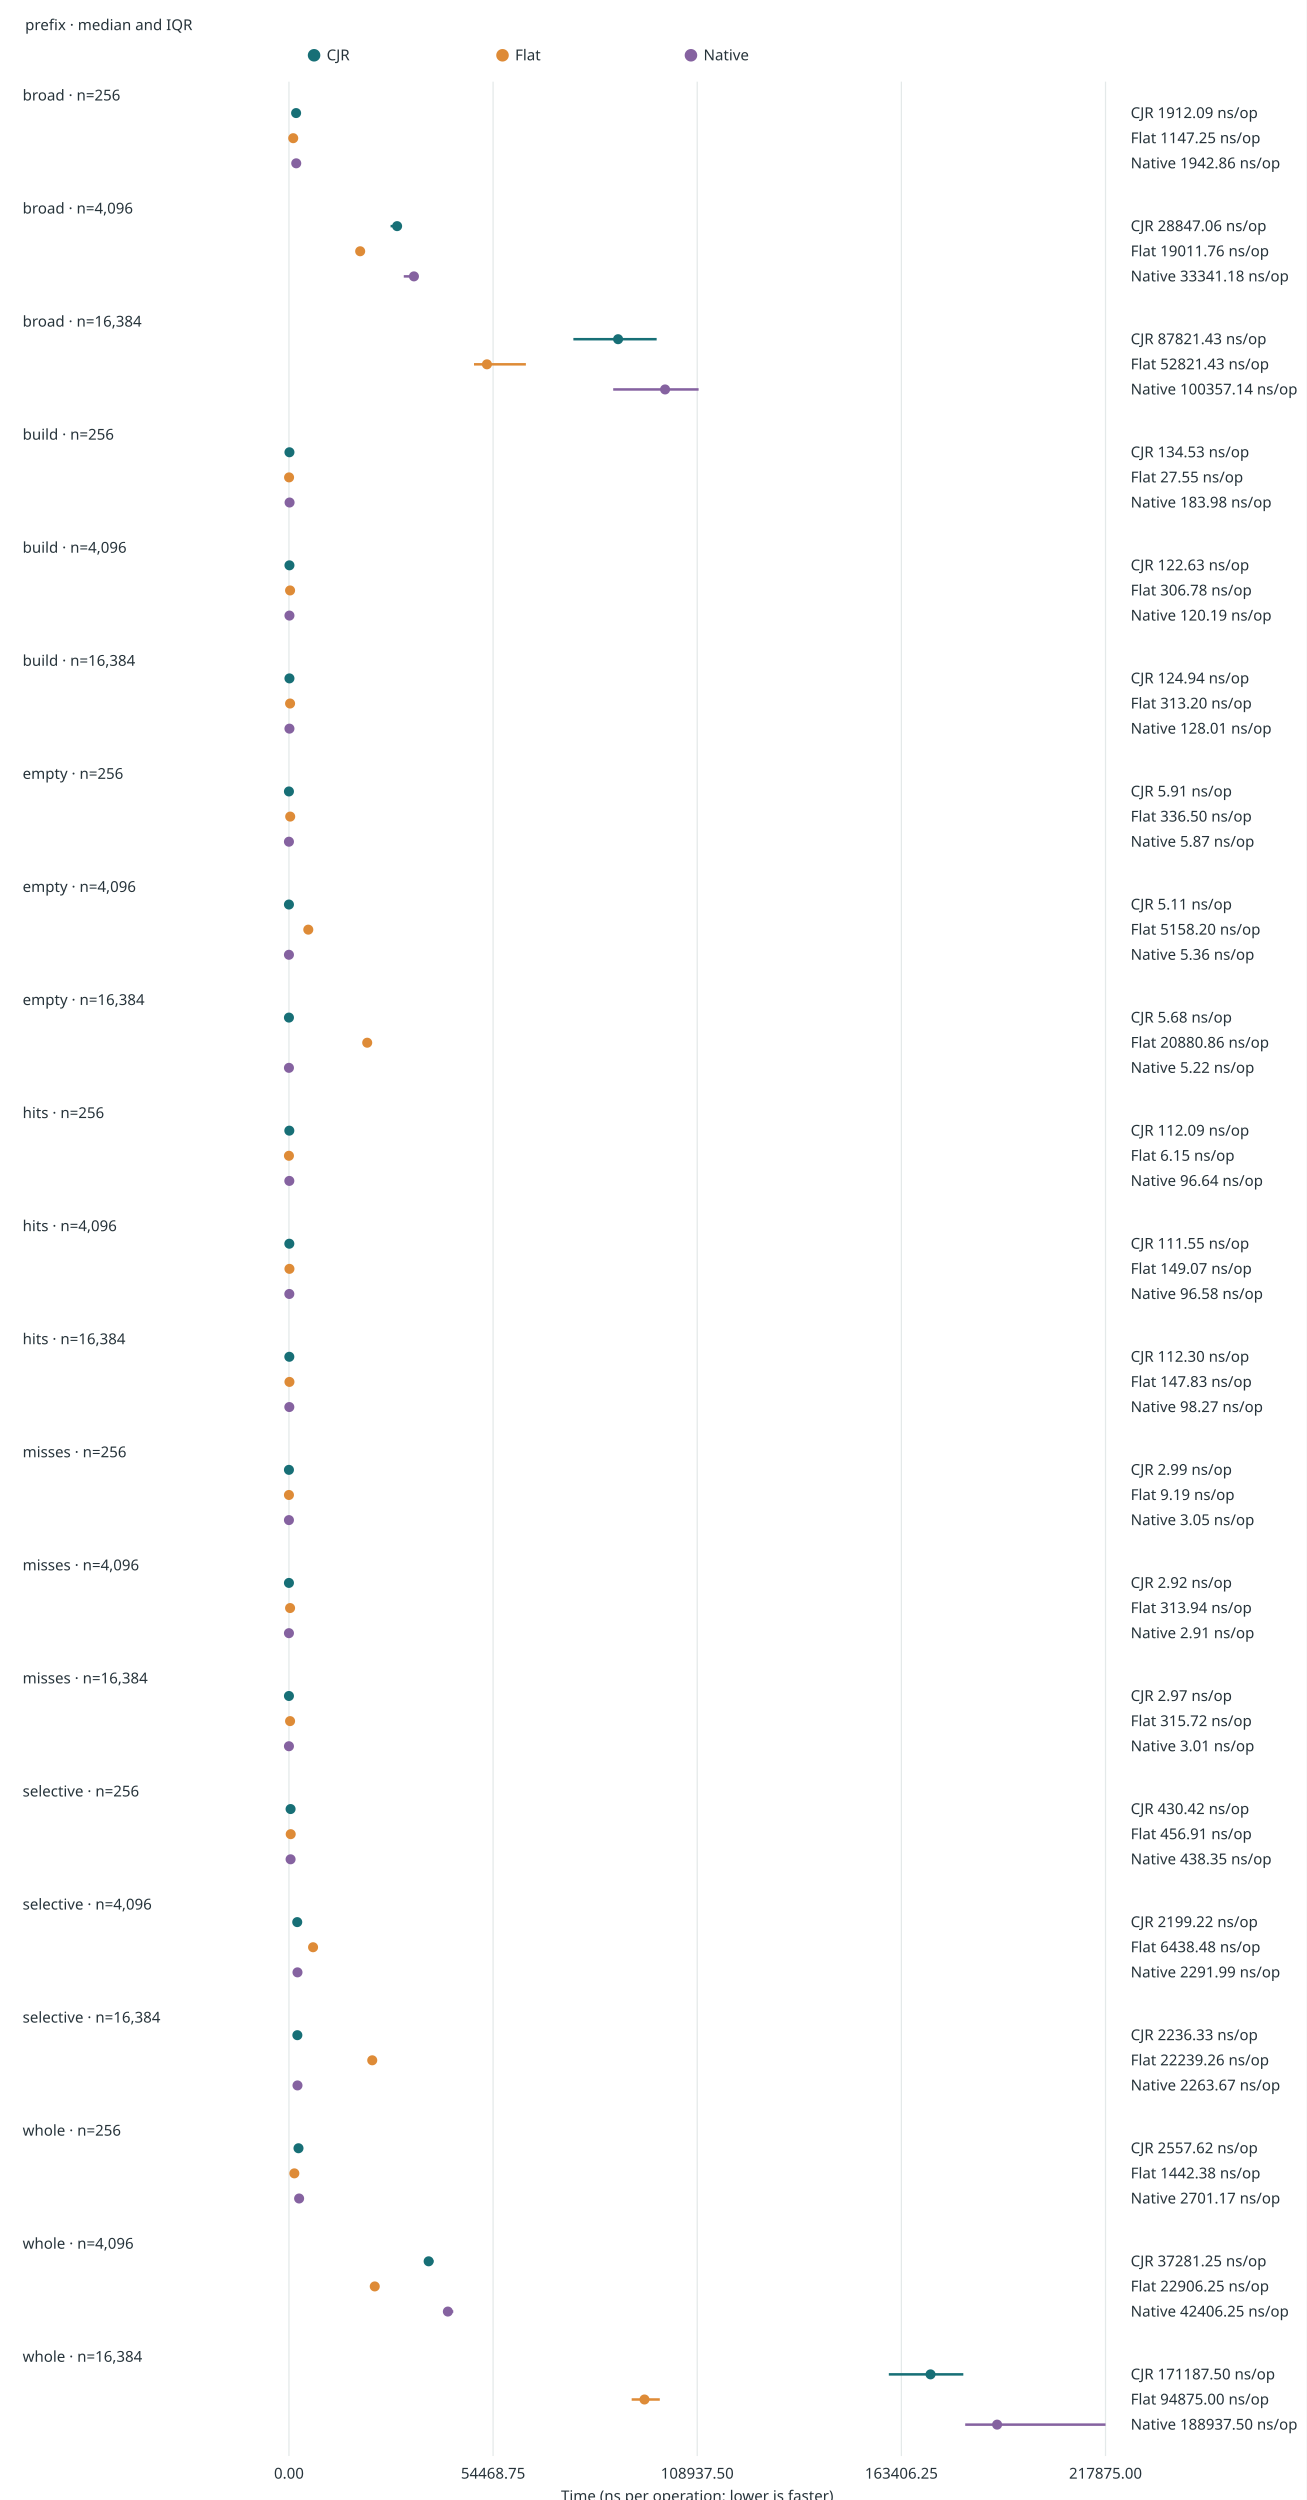
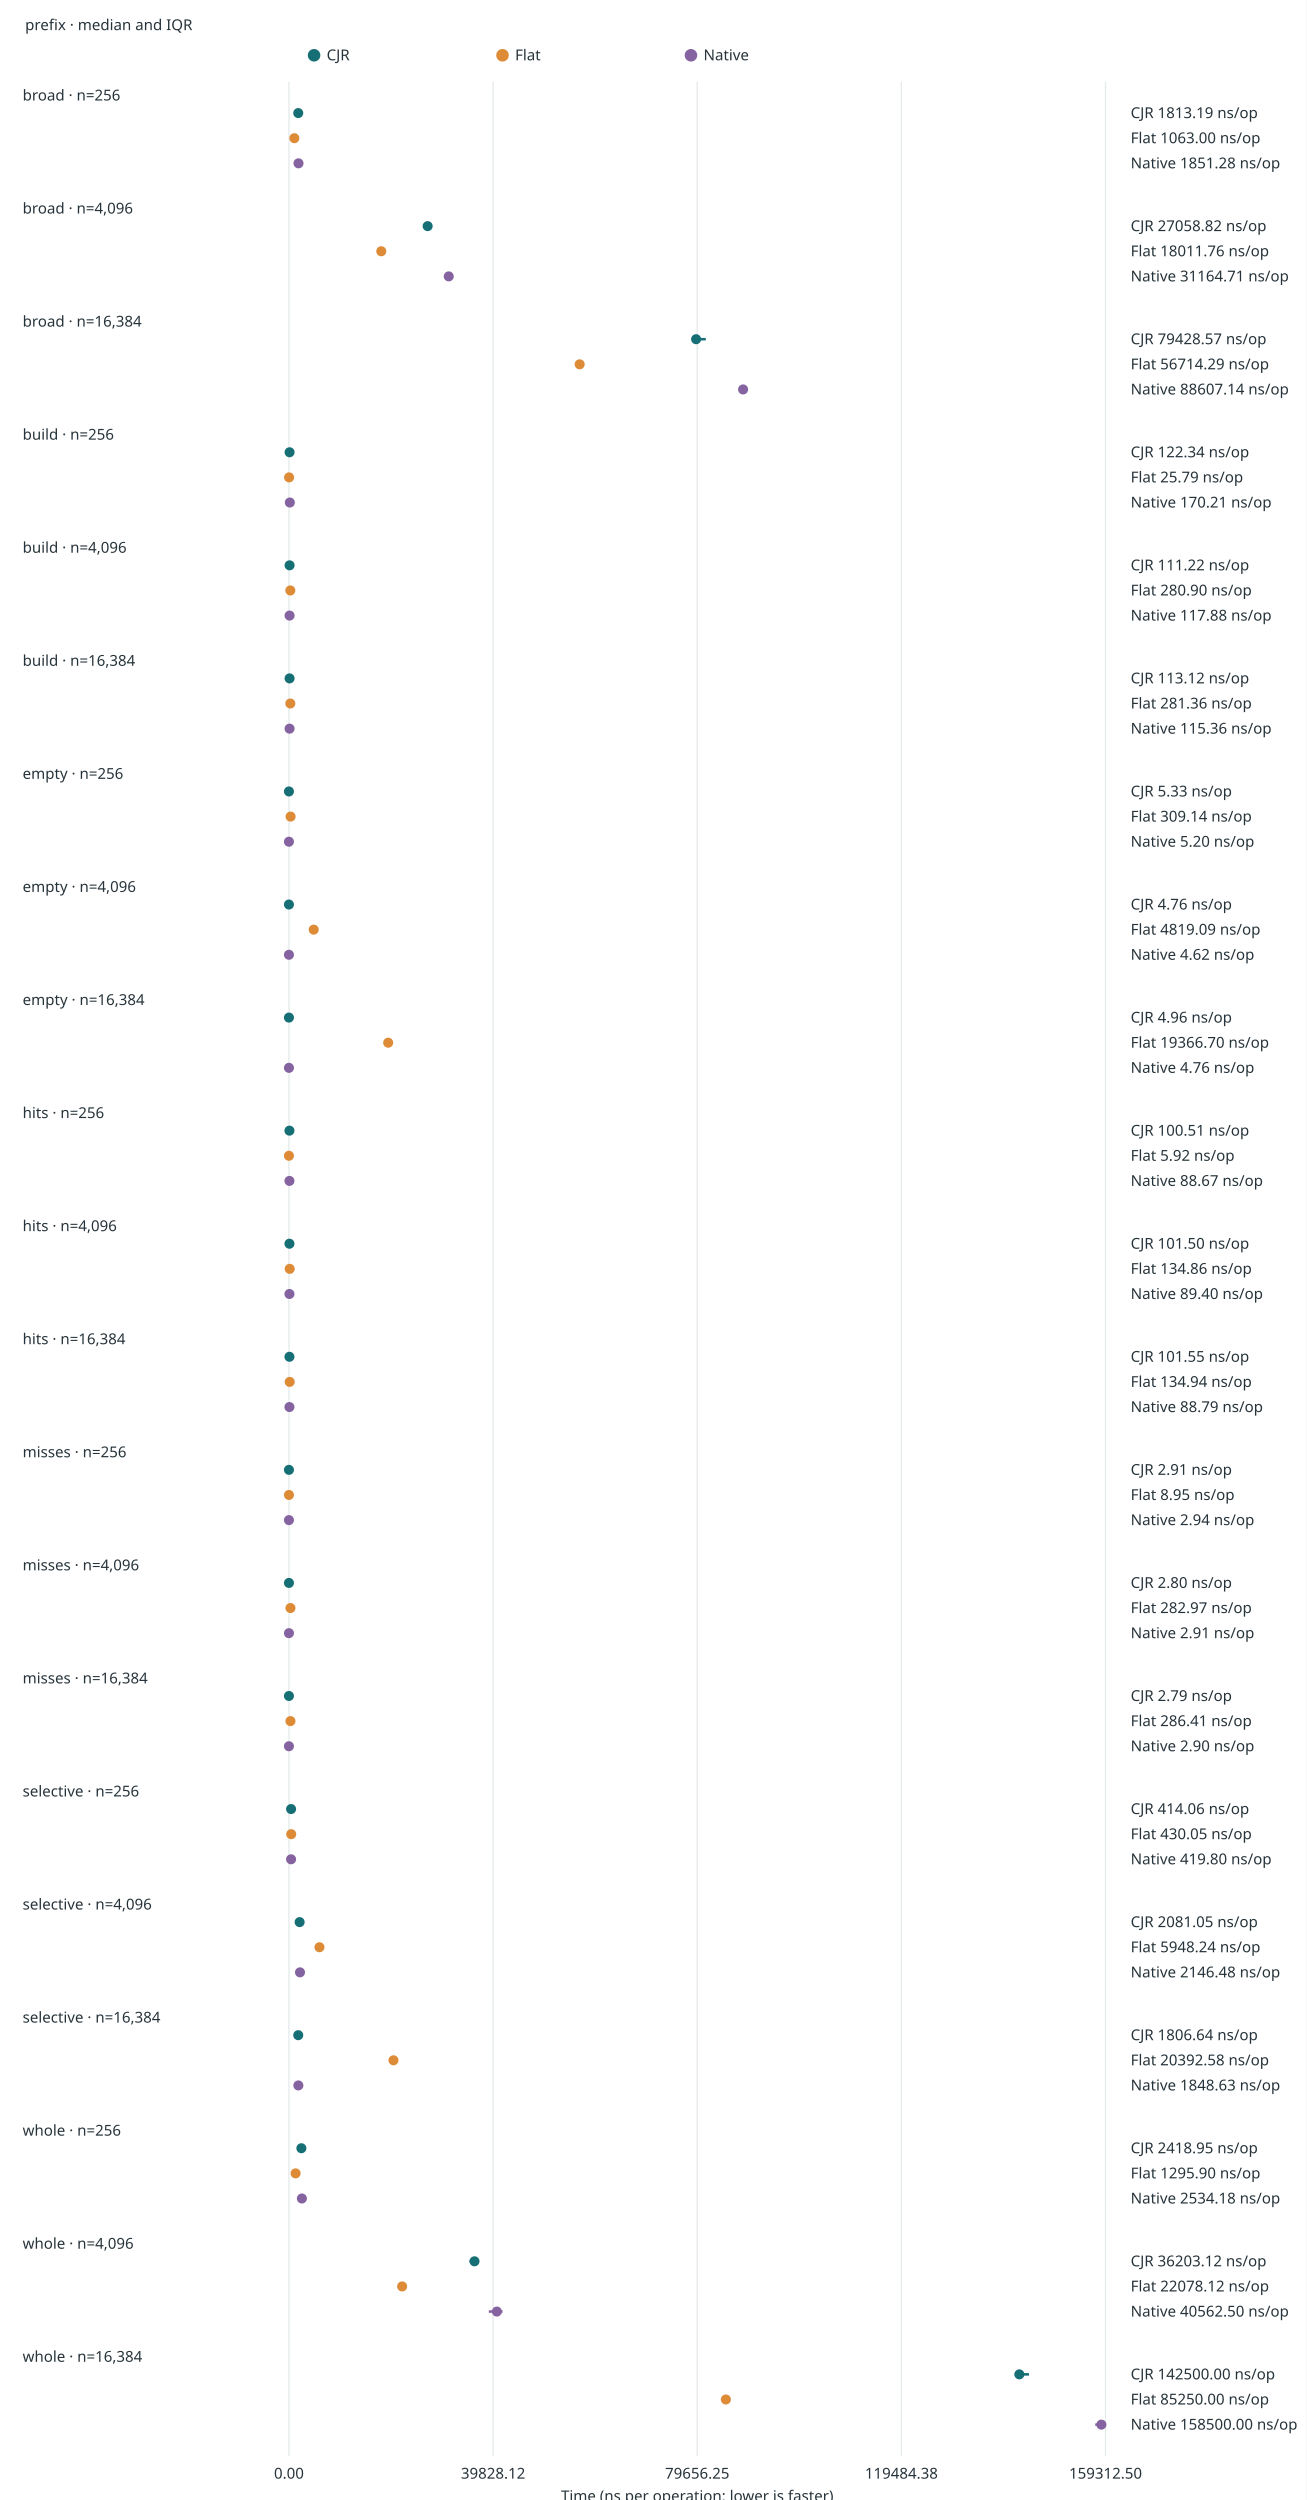
<svg xmlns="http://www.w3.org/2000/svg" viewBox="0 0 1040 1990" role="img">
  <style>text{font:12px system-ui;fill:#26333a}.axis{stroke:#9aa7aa}.grid{stroke:#e4e9e9}</style>
  <rect width="100%" height="100%" fill="white" />
  <text x="20" y="24" font-size="17">prefix · median and IQR</text>
  <circle cx="250" cy="44" r="5" fill="#176f76" />
  <text x="260" y="48">CJR</text>
  <circle cx="400" cy="44" r="5" fill="#de8b37" />
  <text x="410" y="48">Flat</text>
  <circle cx="550" cy="44" r="5" fill="#8562a0" />
  <text x="560" y="48">Native</text>
  <path d="M 230.0 65 V 1955" class="grid" />
  <text x="230.0" y="1973" text-anchor="middle">0.00</text>
  <path d="M 392.5 65 V 1955" class="grid" />
-   <text x="392.5" y="1973" text-anchor="middle">54468.75</text>
+   <text x="392.5" y="1973" text-anchor="middle">39828.12</text>
  <path d="M 555.0 65 V 1955" class="grid" />
-   <text x="555.0" y="1973" text-anchor="middle">108937.50</text>
+   <text x="555.0" y="1973" text-anchor="middle">79656.25</text>
  <path d="M 717.5 65 V 1955" class="grid" />
-   <text x="717.5" y="1973" text-anchor="middle">163406.25</text>
+   <text x="717.5" y="1973" text-anchor="middle">119484.38</text>
  <path d="M 880.0 65 V 1955" class="grid" />
-   <text x="880.0" y="1973" text-anchor="middle">217875.00</text>
+   <text x="880.0" y="1973" text-anchor="middle">159312.50</text>
  <text x="555" y="1991" text-anchor="middle">Time (ns per operation; lower is faster)</text>
  <text x="18" y="80">broad · n=256</text>
  <g>
-     <path d="M 235.6 90 H 235.8" stroke="#176f76" stroke-width="2" />
-     <circle cx="235.7" cy="90" r="4" fill="#176f76" />
-     <text x="900" y="94">CJR 1912.09 ns/op</text>
-   </g>
-   <g>
-     <path d="M 233.3 110 H 233.5" stroke="#de8b37" stroke-width="2" />
-     <circle cx="233.4" cy="110" r="4" fill="#de8b37" />
-     <text x="900" y="114">Flat 1147.25 ns/op</text>
-   </g>
-   <g>
-     <path d="M 235.7 130 H 235.8" stroke="#8562a0" stroke-width="2" />
-     <circle cx="235.8" cy="130" r="4" fill="#8562a0" />
-     <text x="900" y="134">Native 1942.86 ns/op</text>
+     <path d="M 237.3 90 H 237.5" stroke="#176f76" stroke-width="2" />
+     <circle cx="237.4" cy="90" r="4" fill="#176f76" />
+     <text x="900" y="94">CJR 1813.19 ns/op</text>
+   </g>
+   <g>
+     <path d="M 234.3 110 H 234.4" stroke="#de8b37" stroke-width="2" />
+     <circle cx="234.3" cy="110" r="4" fill="#de8b37" />
+     <text x="900" y="114">Flat 1063.00 ns/op</text>
+   </g>
+   <g>
+     <path d="M 237.5 130 H 237.7" stroke="#8562a0" stroke-width="2" />
+     <circle cx="237.6" cy="130" r="4" fill="#8562a0" />
+     <text x="900" y="134">Native 1851.28 ns/op</text>
  </g>
  <text x="18" y="170">broad · n=4,096</text>
  <g>
-     <path d="M 310.9 180 H 317.1" stroke="#176f76" stroke-width="2" />
-     <circle cx="316.1" cy="180" r="4" fill="#176f76" />
-     <text x="900" y="184">CJR 28847.06 ns/op</text>
-   </g>
-   <g>
-     <path d="M 285.1 200 H 288.2" stroke="#de8b37" stroke-width="2" />
-     <circle cx="286.7" cy="200" r="4" fill="#de8b37" />
-     <text x="900" y="204">Flat 19011.76 ns/op</text>
-   </g>
-   <g>
-     <path d="M 321.4 220 H 330.2" stroke="#8562a0" stroke-width="2" />
-     <circle cx="329.5" cy="220" r="4" fill="#8562a0" />
-     <text x="900" y="224">Native 33341.18 ns/op</text>
+     <path d="M 339.5 180 H 342.7" stroke="#176f76" stroke-width="2" />
+     <circle cx="340.4" cy="180" r="4" fill="#176f76" />
+     <text x="900" y="184">CJR 27058.82 ns/op</text>
+   </g>
+   <g>
+     <path d="M 302.2 200 H 304.3" stroke="#de8b37" stroke-width="2" />
+     <circle cx="303.5" cy="200" r="4" fill="#de8b37" />
+     <text x="900" y="204">Flat 18011.76 ns/op</text>
+   </g>
+   <g>
+     <path d="M 355.4 220 H 358.5" stroke="#8562a0" stroke-width="2" />
+     <circle cx="357.2" cy="220" r="4" fill="#8562a0" />
+     <text x="900" y="224">Native 31164.71 ns/op</text>
  </g>
  <text x="18" y="260">broad · n=16,384</text>
  <g>
-     <path d="M 456.4 270 H 522.7" stroke="#176f76" stroke-width="2" />
-     <circle cx="492.0" cy="270" r="4" fill="#176f76" />
-     <text x="900" y="274">CJR 87821.43 ns/op</text>
-   </g>
-   <g>
-     <path d="M 377.3 290 H 418.6" stroke="#de8b37" stroke-width="2" />
-     <circle cx="387.6" cy="290" r="4" fill="#de8b37" />
-     <text x="900" y="294">Flat 52821.43 ns/op</text>
-   </g>
-   <g>
-     <path d="M 488.1 310 H 556.1" stroke="#8562a0" stroke-width="2" />
-     <circle cx="529.4" cy="310" r="4" fill="#8562a0" />
-     <text x="900" y="314">Native 100357.14 ns/op</text>
+     <path d="M 551.6 270 H 561.8" stroke="#176f76" stroke-width="2" />
+     <circle cx="554.1" cy="270" r="4" fill="#176f76" />
+     <text x="900" y="274">CJR 79428.57 ns/op</text>
+   </g>
+   <g>
+     <path d="M 457.9 290 H 464.7" stroke="#de8b37" stroke-width="2" />
+     <circle cx="461.4" cy="290" r="4" fill="#de8b37" />
+     <text x="900" y="294">Flat 56714.29 ns/op</text>
+   </g>
+   <g>
+     <path d="M 588.5 310 H 594.7" stroke="#8562a0" stroke-width="2" />
+     <circle cx="591.5" cy="310" r="4" fill="#8562a0" />
+     <text x="900" y="314">Native 88607.14 ns/op</text>
  </g>
  <text x="18" y="350">build · n=256</text>
  <g>
-     <path d="M 230.4 360 H 230.5" stroke="#176f76" stroke-width="2" />
-     <circle cx="230.4" cy="360" r="4" fill="#176f76" />
-     <text x="900" y="364">CJR 134.53 ns/op</text>
+     <path d="M 230.5 360 H 230.5" stroke="#176f76" stroke-width="2" />
+     <circle cx="230.5" cy="360" r="4" fill="#176f76" />
+     <text x="900" y="364">CJR 122.34 ns/op</text>
  </g>
  <g>
    <path d="M 230.1 380 H 230.1" stroke="#de8b37" stroke-width="2" />
    <circle cx="230.1" cy="380" r="4" fill="#de8b37" />
-     <text x="900" y="384">Flat 27.55 ns/op</text>
-   </g>
-   <g>
-     <path d="M 230.4 400 H 230.6" stroke="#8562a0" stroke-width="2" />
-     <circle cx="230.5" cy="400" r="4" fill="#8562a0" />
-     <text x="900" y="404">Native 183.98 ns/op</text>
+     <text x="900" y="384">Flat 25.79 ns/op</text>
+   </g>
+   <g>
+     <path d="M 230.6 400 H 230.7" stroke="#8562a0" stroke-width="2" />
+     <circle cx="230.7" cy="400" r="4" fill="#8562a0" />
+     <text x="900" y="404">Native 170.21 ns/op</text>
  </g>
  <text x="18" y="440">build · n=4,096</text>
  <g>
-     <path d="M 230.3 450 H 230.4" stroke="#176f76" stroke-width="2" />
-     <circle cx="230.4" cy="450" r="4" fill="#176f76" />
-     <text x="900" y="454">CJR 122.63 ns/op</text>
-   </g>
-   <g>
-     <path d="M 230.9 470 H 230.9" stroke="#de8b37" stroke-width="2" />
-     <circle cx="230.9" cy="470" r="4" fill="#de8b37" />
-     <text x="900" y="474">Flat 306.78 ns/op</text>
-   </g>
-   <g>
-     <path d="M 230.3 490 H 230.4" stroke="#8562a0" stroke-width="2" />
-     <circle cx="230.4" cy="490" r="4" fill="#8562a0" />
-     <text x="900" y="494">Native 120.19 ns/op</text>
+     <path d="M 230.4 450 H 230.5" stroke="#176f76" stroke-width="2" />
+     <circle cx="230.5" cy="450" r="4" fill="#176f76" />
+     <text x="900" y="454">CJR 111.22 ns/op</text>
+   </g>
+   <g>
+     <path d="M 231.1 470 H 231.2" stroke="#de8b37" stroke-width="2" />
+     <circle cx="231.1" cy="470" r="4" fill="#de8b37" />
+     <text x="900" y="474">Flat 280.90 ns/op</text>
+   </g>
+   <g>
+     <path d="M 230.4 490 H 230.5" stroke="#8562a0" stroke-width="2" />
+     <circle cx="230.5" cy="490" r="4" fill="#8562a0" />
+     <text x="900" y="494">Native 117.88 ns/op</text>
  </g>
  <text x="18" y="530">build · n=16,384</text>
  <g>
-     <path d="M 230.4 540 H 230.4" stroke="#176f76" stroke-width="2" />
-     <circle cx="230.4" cy="540" r="4" fill="#176f76" />
-     <text x="900" y="544">CJR 124.94 ns/op</text>
-   </g>
-   <g>
-     <path d="M 230.9 560 H 231.0" stroke="#de8b37" stroke-width="2" />
-     <circle cx="230.9" cy="560" r="4" fill="#de8b37" />
-     <text x="900" y="564">Flat 313.20 ns/op</text>
-   </g>
-   <g>
-     <path d="M 230.4 580 H 230.5" stroke="#8562a0" stroke-width="2" />
-     <circle cx="230.4" cy="580" r="4" fill="#8562a0" />
-     <text x="900" y="584">Native 128.01 ns/op</text>
+     <path d="M 230.4 540 H 230.5" stroke="#176f76" stroke-width="2" />
+     <circle cx="230.5" cy="540" r="4" fill="#176f76" />
+     <text x="900" y="544">CJR 113.12 ns/op</text>
+   </g>
+   <g>
+     <path d="M 231.1 560 H 231.2" stroke="#de8b37" stroke-width="2" />
+     <circle cx="231.1" cy="560" r="4" fill="#de8b37" />
+     <text x="900" y="564">Flat 281.36 ns/op</text>
+   </g>
+   <g>
+     <path d="M 230.5 580 H 230.5" stroke="#8562a0" stroke-width="2" />
+     <circle cx="230.5" cy="580" r="4" fill="#8562a0" />
+     <text x="900" y="584">Native 115.36 ns/op</text>
  </g>
  <text x="18" y="620">empty · n=256</text>
  <g>
    <path d="M 230.0 630 H 230.0" stroke="#176f76" stroke-width="2" />
    <circle cx="230.0" cy="630" r="4" fill="#176f76" />
-     <text x="900" y="634">CJR 5.91 ns/op</text>
-   </g>
-   <g>
-     <path d="M 231.0 650 H 231.0" stroke="#de8b37" stroke-width="2" />
-     <circle cx="231.0" cy="650" r="4" fill="#de8b37" />
-     <text x="900" y="654">Flat 336.50 ns/op</text>
+     <text x="900" y="634">CJR 5.33 ns/op</text>
+   </g>
+   <g>
+     <path d="M 231.3 650 H 231.3" stroke="#de8b37" stroke-width="2" />
+     <circle cx="231.3" cy="650" r="4" fill="#de8b37" />
+     <text x="900" y="654">Flat 309.14 ns/op</text>
  </g>
  <g>
    <path d="M 230.0 670 H 230.0" stroke="#8562a0" stroke-width="2" />
    <circle cx="230.0" cy="670" r="4" fill="#8562a0" />
-     <text x="900" y="674">Native 5.87 ns/op</text>
+     <text x="900" y="674">Native 5.20 ns/op</text>
  </g>
  <text x="18" y="710">empty · n=4,096</text>
  <g>
    <path d="M 230.0 720 H 230.0" stroke="#176f76" stroke-width="2" />
    <circle cx="230.0" cy="720" r="4" fill="#176f76" />
-     <text x="900" y="724">CJR 5.11 ns/op</text>
-   </g>
-   <g>
-     <path d="M 244.5 740 H 245.6" stroke="#de8b37" stroke-width="2" />
-     <circle cx="245.4" cy="740" r="4" fill="#de8b37" />
-     <text x="900" y="744">Flat 5158.20 ns/op</text>
+     <text x="900" y="724">CJR 4.76 ns/op</text>
+   </g>
+   <g>
+     <path d="M 249.6 740 H 249.9" stroke="#de8b37" stroke-width="2" />
+     <circle cx="249.7" cy="740" r="4" fill="#de8b37" />
+     <text x="900" y="744">Flat 4819.09 ns/op</text>
  </g>
  <g>
    <path d="M 230.0 760 H 230.0" stroke="#8562a0" stroke-width="2" />
    <circle cx="230.0" cy="760" r="4" fill="#8562a0" />
-     <text x="900" y="764">Native 5.36 ns/op</text>
+     <text x="900" y="764">Native 4.62 ns/op</text>
  </g>
  <text x="18" y="800">empty · n=16,384</text>
  <g>
    <path d="M 230.0 810 H 230.0" stroke="#176f76" stroke-width="2" />
    <circle cx="230.0" cy="810" r="4" fill="#176f76" />
-     <text x="900" y="814">CJR 5.68 ns/op</text>
-   </g>
-   <g>
-     <path d="M 291.8 830 H 292.9" stroke="#de8b37" stroke-width="2" />
-     <circle cx="292.3" cy="830" r="4" fill="#de8b37" />
-     <text x="900" y="834">Flat 20880.86 ns/op</text>
+     <text x="900" y="814">CJR 4.96 ns/op</text>
+   </g>
+   <g>
+     <path d="M 308.4 830 H 310.0" stroke="#de8b37" stroke-width="2" />
+     <circle cx="309.0" cy="830" r="4" fill="#de8b37" />
+     <text x="900" y="834">Flat 19366.70 ns/op</text>
  </g>
  <g>
    <path d="M 230.0 850 H 230.0" stroke="#8562a0" stroke-width="2" />
    <circle cx="230.0" cy="850" r="4" fill="#8562a0" />
-     <text x="900" y="854">Native 5.22 ns/op</text>
+     <text x="900" y="854">Native 4.76 ns/op</text>
  </g>
  <text x="18" y="890">hits · n=256</text>
  <g>
-     <path d="M 230.3 900 H 230.3" stroke="#176f76" stroke-width="2" />
-     <circle cx="230.3" cy="900" r="4" fill="#176f76" />
-     <text x="900" y="904">CJR 112.09 ns/op</text>
+     <path d="M 230.4 900 H 230.4" stroke="#176f76" stroke-width="2" />
+     <circle cx="230.4" cy="900" r="4" fill="#176f76" />
+     <text x="900" y="904">CJR 100.51 ns/op</text>
  </g>
  <g>
    <path d="M 230.0 920 H 230.0" stroke="#de8b37" stroke-width="2" />
    <circle cx="230.0" cy="920" r="4" fill="#de8b37" />
-     <text x="900" y="924">Flat 6.15 ns/op</text>
-   </g>
-   <g>
-     <path d="M 230.3 940 H 230.3" stroke="#8562a0" stroke-width="2" />
-     <circle cx="230.3" cy="940" r="4" fill="#8562a0" />
-     <text x="900" y="944">Native 96.64 ns/op</text>
+     <text x="900" y="924">Flat 5.92 ns/op</text>
+   </g>
+   <g>
+     <path d="M 230.4 940 H 230.4" stroke="#8562a0" stroke-width="2" />
+     <circle cx="230.4" cy="940" r="4" fill="#8562a0" />
+     <text x="900" y="944">Native 88.67 ns/op</text>
  </g>
  <text x="18" y="980">hits · n=4,096</text>
  <g>
-     <path d="M 230.3 990 H 230.3" stroke="#176f76" stroke-width="2" />
-     <circle cx="230.3" cy="990" r="4" fill="#176f76" />
-     <text x="900" y="994">CJR 111.55 ns/op</text>
-   </g>
-   <g>
-     <path d="M 230.4 1010 H 230.4" stroke="#de8b37" stroke-width="2" />
-     <circle cx="230.4" cy="1010" r="4" fill="#de8b37" />
-     <text x="900" y="1014">Flat 149.07 ns/op</text>
-   </g>
-   <g>
-     <path d="M 230.3 1030 H 230.3" stroke="#8562a0" stroke-width="2" />
-     <circle cx="230.3" cy="1030" r="4" fill="#8562a0" />
-     <text x="900" y="1034">Native 96.58 ns/op</text>
+     <path d="M 230.4 990 H 230.4" stroke="#176f76" stroke-width="2" />
+     <circle cx="230.4" cy="990" r="4" fill="#176f76" />
+     <text x="900" y="994">CJR 101.50 ns/op</text>
+   </g>
+   <g>
+     <path d="M 230.5 1010 H 230.6" stroke="#de8b37" stroke-width="2" />
+     <circle cx="230.6" cy="1010" r="4" fill="#de8b37" />
+     <text x="900" y="1014">Flat 134.86 ns/op</text>
+   </g>
+   <g>
+     <path d="M 230.4 1030 H 230.4" stroke="#8562a0" stroke-width="2" />
+     <circle cx="230.4" cy="1030" r="4" fill="#8562a0" />
+     <text x="900" y="1034">Native 89.40 ns/op</text>
  </g>
  <text x="18" y="1070">hits · n=16,384</text>
  <g>
-     <path d="M 230.3 1080 H 230.4" stroke="#176f76" stroke-width="2" />
-     <circle cx="230.3" cy="1080" r="4" fill="#176f76" />
-     <text x="900" y="1084">CJR 112.30 ns/op</text>
-   </g>
-   <g>
-     <path d="M 230.4 1100 H 230.5" stroke="#de8b37" stroke-width="2" />
-     <circle cx="230.4" cy="1100" r="4" fill="#de8b37" />
-     <text x="900" y="1104">Flat 147.83 ns/op</text>
-   </g>
-   <g>
-     <path d="M 230.3 1120 H 230.3" stroke="#8562a0" stroke-width="2" />
-     <circle cx="230.3" cy="1120" r="4" fill="#8562a0" />
-     <text x="900" y="1124">Native 98.27 ns/op</text>
+     <path d="M 230.4 1080 H 230.4" stroke="#176f76" stroke-width="2" />
+     <circle cx="230.4" cy="1080" r="4" fill="#176f76" />
+     <text x="900" y="1084">CJR 101.55 ns/op</text>
+   </g>
+   <g>
+     <path d="M 230.5 1100 H 230.6" stroke="#de8b37" stroke-width="2" />
+     <circle cx="230.6" cy="1100" r="4" fill="#de8b37" />
+     <text x="900" y="1104">Flat 134.94 ns/op</text>
+   </g>
+   <g>
+     <path d="M 230.4 1120 H 230.4" stroke="#8562a0" stroke-width="2" />
+     <circle cx="230.4" cy="1120" r="4" fill="#8562a0" />
+     <text x="900" y="1124">Native 88.79 ns/op</text>
  </g>
  <text x="18" y="1160">misses · n=256</text>
  <g>
    <path d="M 230.0 1170 H 230.0" stroke="#176f76" stroke-width="2" />
    <circle cx="230.0" cy="1170" r="4" fill="#176f76" />
-     <text x="900" y="1174">CJR 2.99 ns/op</text>
+     <text x="900" y="1174">CJR 2.91 ns/op</text>
  </g>
  <g>
    <path d="M 230.0 1190 H 230.0" stroke="#de8b37" stroke-width="2" />
    <circle cx="230.0" cy="1190" r="4" fill="#de8b37" />
-     <text x="900" y="1194">Flat 9.19 ns/op</text>
+     <text x="900" y="1194">Flat 8.95 ns/op</text>
  </g>
  <g>
    <path d="M 230.0 1210 H 230.0" stroke="#8562a0" stroke-width="2" />
    <circle cx="230.0" cy="1210" r="4" fill="#8562a0" />
-     <text x="900" y="1214">Native 3.05 ns/op</text>
+     <text x="900" y="1214">Native 2.94 ns/op</text>
  </g>
  <text x="18" y="1250">misses · n=4,096</text>
  <g>
    <path d="M 230.0 1260 H 230.0" stroke="#176f76" stroke-width="2" />
    <circle cx="230.0" cy="1260" r="4" fill="#176f76" />
-     <text x="900" y="1264">CJR 2.92 ns/op</text>
-   </g>
-   <g>
-     <path d="M 230.8 1280 H 230.9" stroke="#de8b37" stroke-width="2" />
-     <circle cx="230.9" cy="1280" r="4" fill="#de8b37" />
-     <text x="900" y="1284">Flat 313.94 ns/op</text>
+     <text x="900" y="1264">CJR 2.80 ns/op</text>
+   </g>
+   <g>
+     <path d="M 231.1 1280 H 231.2" stroke="#de8b37" stroke-width="2" />
+     <circle cx="231.2" cy="1280" r="4" fill="#de8b37" />
+     <text x="900" y="1284">Flat 282.97 ns/op</text>
  </g>
  <g>
    <path d="M 230.0 1300 H 230.0" stroke="#8562a0" stroke-width="2" />
    <circle cx="230.0" cy="1300" r="4" fill="#8562a0" />
    <text x="900" y="1304">Native 2.91 ns/op</text>
  </g>
  <text x="18" y="1340">misses · n=16,384</text>
  <g>
    <path d="M 230.0 1350 H 230.0" stroke="#176f76" stroke-width="2" />
    <circle cx="230.0" cy="1350" r="4" fill="#176f76" />
-     <text x="900" y="1354">CJR 2.97 ns/op</text>
-   </g>
-   <g>
-     <path d="M 230.9 1370 H 231.0" stroke="#de8b37" stroke-width="2" />
-     <circle cx="230.9" cy="1370" r="4" fill="#de8b37" />
-     <text x="900" y="1374">Flat 315.72 ns/op</text>
+     <text x="900" y="1354">CJR 2.79 ns/op</text>
+   </g>
+   <g>
+     <path d="M 231.2 1370 H 231.2" stroke="#de8b37" stroke-width="2" />
+     <circle cx="231.2" cy="1370" r="4" fill="#de8b37" />
+     <text x="900" y="1374">Flat 286.41 ns/op</text>
  </g>
  <g>
    <path d="M 230.0 1390 H 230.0" stroke="#8562a0" stroke-width="2" />
    <circle cx="230.0" cy="1390" r="4" fill="#8562a0" />
-     <text x="900" y="1394">Native 3.01 ns/op</text>
+     <text x="900" y="1394">Native 2.90 ns/op</text>
  </g>
  <text x="18" y="1430">selective · n=256</text>
  <g>
-     <path d="M 231.3 1440 H 231.3" stroke="#176f76" stroke-width="2" />
-     <circle cx="231.3" cy="1440" r="4" fill="#176f76" />
-     <text x="900" y="1444">CJR 430.42 ns/op</text>
-   </g>
-   <g>
-     <path d="M 231.3 1460 H 231.4" stroke="#de8b37" stroke-width="2" />
-     <circle cx="231.4" cy="1460" r="4" fill="#de8b37" />
-     <text x="900" y="1464">Flat 456.91 ns/op</text>
-   </g>
-   <g>
-     <path d="M 231.3 1480 H 231.4" stroke="#8562a0" stroke-width="2" />
-     <circle cx="231.3" cy="1480" r="4" fill="#8562a0" />
-     <text x="900" y="1484">Native 438.35 ns/op</text>
+     <path d="M 231.7 1440 H 231.7" stroke="#176f76" stroke-width="2" />
+     <circle cx="231.7" cy="1440" r="4" fill="#176f76" />
+     <text x="900" y="1444">CJR 414.06 ns/op</text>
+   </g>
+   <g>
+     <path d="M 231.7 1460 H 231.8" stroke="#de8b37" stroke-width="2" />
+     <circle cx="231.8" cy="1460" r="4" fill="#de8b37" />
+     <text x="900" y="1464">Flat 430.05 ns/op</text>
+   </g>
+   <g>
+     <path d="M 231.7 1480 H 231.7" stroke="#8562a0" stroke-width="2" />
+     <circle cx="231.7" cy="1480" r="4" fill="#8562a0" />
+     <text x="900" y="1484">Native 419.80 ns/op</text>
  </g>
  <text x="18" y="1520">selective · n=4,096</text>
  <g>
-     <path d="M 236.4 1530 H 236.7" stroke="#176f76" stroke-width="2" />
-     <circle cx="236.6" cy="1530" r="4" fill="#176f76" />
-     <text x="900" y="1534">CJR 2199.22 ns/op</text>
-   </g>
-   <g>
-     <path d="M 247.9 1550 H 249.5" stroke="#de8b37" stroke-width="2" />
-     <circle cx="249.2" cy="1550" r="4" fill="#de8b37" />
-     <text x="900" y="1554">Flat 6438.48 ns/op</text>
-   </g>
-   <g>
-     <path d="M 236.6 1570 H 237.0" stroke="#8562a0" stroke-width="2" />
-     <circle cx="236.8" cy="1570" r="4" fill="#8562a0" />
-     <text x="900" y="1574">Native 2291.99 ns/op</text>
+     <path d="M 238.3 1530 H 238.5" stroke="#176f76" stroke-width="2" />
+     <circle cx="238.5" cy="1530" r="4" fill="#176f76" />
+     <text x="900" y="1534">CJR 2081.05 ns/op</text>
+   </g>
+   <g>
+     <path d="M 253.8 1550 H 254.5" stroke="#de8b37" stroke-width="2" />
+     <circle cx="254.3" cy="1550" r="4" fill="#de8b37" />
+     <text x="900" y="1554">Flat 5948.24 ns/op</text>
+   </g>
+   <g>
+     <path d="M 238.6 1570 H 238.9" stroke="#8562a0" stroke-width="2" />
+     <circle cx="238.8" cy="1570" r="4" fill="#8562a0" />
+     <text x="900" y="1574">Native 2146.48 ns/op</text>
  </g>
  <text x="18" y="1610">selective · n=16,384</text>
  <g>
-     <path d="M 235.9 1620 H 236.9" stroke="#176f76" stroke-width="2" />
-     <circle cx="236.7" cy="1620" r="4" fill="#176f76" />
-     <text x="900" y="1624">CJR 2236.33 ns/op</text>
-   </g>
-   <g>
-     <path d="M 295.9 1640 H 297.8" stroke="#de8b37" stroke-width="2" />
-     <circle cx="296.3" cy="1640" r="4" fill="#de8b37" />
-     <text x="900" y="1644">Flat 22239.26 ns/op</text>
-   </g>
-   <g>
-     <path d="M 235.8 1660 H 236.9" stroke="#8562a0" stroke-width="2" />
-     <circle cx="236.8" cy="1660" r="4" fill="#8562a0" />
-     <text x="900" y="1664">Native 2263.67 ns/op</text>
+     <path d="M 237.1 1620 H 238.5" stroke="#176f76" stroke-width="2" />
+     <circle cx="237.4" cy="1620" r="4" fill="#176f76" />
+     <text x="900" y="1624">CJR 1806.64 ns/op</text>
+   </g>
+   <g>
+     <path d="M 313.1 1640 H 313.7" stroke="#de8b37" stroke-width="2" />
+     <circle cx="313.2" cy="1640" r="4" fill="#de8b37" />
+     <text x="900" y="1644">Flat 20392.58 ns/op</text>
+   </g>
+   <g>
+     <path d="M 237.1 1660 H 238.6" stroke="#8562a0" stroke-width="2" />
+     <circle cx="237.5" cy="1660" r="4" fill="#8562a0" />
+     <text x="900" y="1664">Native 1848.63 ns/op</text>
  </g>
  <text x="18" y="1700">whole · n=256</text>
  <g>
-     <path d="M 237.6 1710 H 237.9" stroke="#176f76" stroke-width="2" />
-     <circle cx="237.6" cy="1710" r="4" fill="#176f76" />
-     <text x="900" y="1714">CJR 2557.62 ns/op</text>
-   </g>
-   <g>
-     <path d="M 234.2 1730 H 234.4" stroke="#de8b37" stroke-width="2" />
-     <circle cx="234.3" cy="1730" r="4" fill="#de8b37" />
-     <text x="900" y="1734">Flat 1442.38 ns/op</text>
-   </g>
-   <g>
-     <path d="M 237.9 1750 H 238.3" stroke="#8562a0" stroke-width="2" />
-     <circle cx="238.1" cy="1750" r="4" fill="#8562a0" />
-     <text x="900" y="1754">Native 2701.17 ns/op</text>
+     <path d="M 239.7 1710 H 240.0" stroke="#176f76" stroke-width="2" />
+     <circle cx="239.9" cy="1710" r="4" fill="#176f76" />
+     <text x="900" y="1714">CJR 2418.95 ns/op</text>
+   </g>
+   <g>
+     <path d="M 235.2 1730 H 235.4" stroke="#de8b37" stroke-width="2" />
+     <circle cx="235.3" cy="1730" r="4" fill="#de8b37" />
+     <text x="900" y="1734">Flat 1295.90 ns/op</text>
+   </g>
+   <g>
+     <path d="M 240.2 1750 H 240.5" stroke="#8562a0" stroke-width="2" />
+     <circle cx="240.3" cy="1750" r="4" fill="#8562a0" />
+     <text x="900" y="1754">Native 2534.18 ns/op</text>
  </g>
  <text x="18" y="1790">whole · n=4,096</text>
  <g>
-     <path d="M 338.8 1800 H 345.0" stroke="#176f76" stroke-width="2" />
-     <circle cx="341.2" cy="1800" r="4" fill="#176f76" />
-     <text x="900" y="1804">CJR 37281.25 ns/op</text>
-   </g>
-   <g>
-     <path d="M 297.3 1820 H 301.3" stroke="#de8b37" stroke-width="2" />
-     <circle cx="298.3" cy="1820" r="4" fill="#de8b37" />
-     <text x="900" y="1824">Flat 22906.25 ns/op</text>
-   </g>
-   <g>
-     <path d="M 353.8 1840 H 360.8" stroke="#8562a0" stroke-width="2" />
-     <circle cx="356.5" cy="1840" r="4" fill="#8562a0" />
-     <text x="900" y="1844">Native 42406.25 ns/op</text>
+     <path d="M 373.8 1800 H 380.7" stroke="#176f76" stroke-width="2" />
+     <circle cx="377.7" cy="1800" r="4" fill="#176f76" />
+     <text x="900" y="1804">CJR 36203.12 ns/op</text>
+   </g>
+   <g>
+     <path d="M 318.5 1820 H 320.9" stroke="#de8b37" stroke-width="2" />
+     <circle cx="320.1" cy="1820" r="4" fill="#de8b37" />
+     <text x="900" y="1824">Flat 22078.12 ns/op</text>
+   </g>
+   <g>
+     <path d="M 389.1 1840 H 400.0" stroke="#8562a0" stroke-width="2" />
+     <circle cx="395.5" cy="1840" r="4" fill="#8562a0" />
+     <text x="900" y="1844">Native 40562.50 ns/op</text>
  </g>
  <text x="18" y="1880">whole · n=16,384</text>
  <g>
-     <path d="M 707.5 1890 H 766.8" stroke="#176f76" stroke-width="2" />
-     <circle cx="740.7" cy="1890" r="4" fill="#176f76" />
-     <text x="900" y="1894">CJR 171187.50 ns/op</text>
-   </g>
-   <g>
-     <path d="M 502.8 1910 H 525.2" stroke="#de8b37" stroke-width="2" />
-     <circle cx="513.0" cy="1910" r="4" fill="#de8b37" />
-     <text x="900" y="1914">Flat 94875.00 ns/op</text>
-   </g>
-   <g>
-     <path d="M 768.3 1930 H 880.0" stroke="#8562a0" stroke-width="2" />
-     <circle cx="793.7" cy="1930" r="4" fill="#8562a0" />
-     <text x="900" y="1934">Native 188937.50 ns/op</text>
+     <path d="M 807.8 1890 H 819.1" stroke="#176f76" stroke-width="2" />
+     <circle cx="811.4" cy="1890" r="4" fill="#176f76" />
+     <text x="900" y="1894">CJR 142500.00 ns/op</text>
+   </g>
+   <g>
+     <path d="M 575.3 1910 H 579.6" stroke="#de8b37" stroke-width="2" />
+     <circle cx="577.8" cy="1910" r="4" fill="#de8b37" />
+     <text x="900" y="1914">Flat 85250.00 ns/op</text>
+   </g>
+   <g>
+     <path d="M 871.8 1930 H 880.0" stroke="#8562a0" stroke-width="2" />
+     <circle cx="876.7" cy="1930" r="4" fill="#8562a0" />
+     <text x="900" y="1934">Native 158500.00 ns/op</text>
  </g>
</svg>
